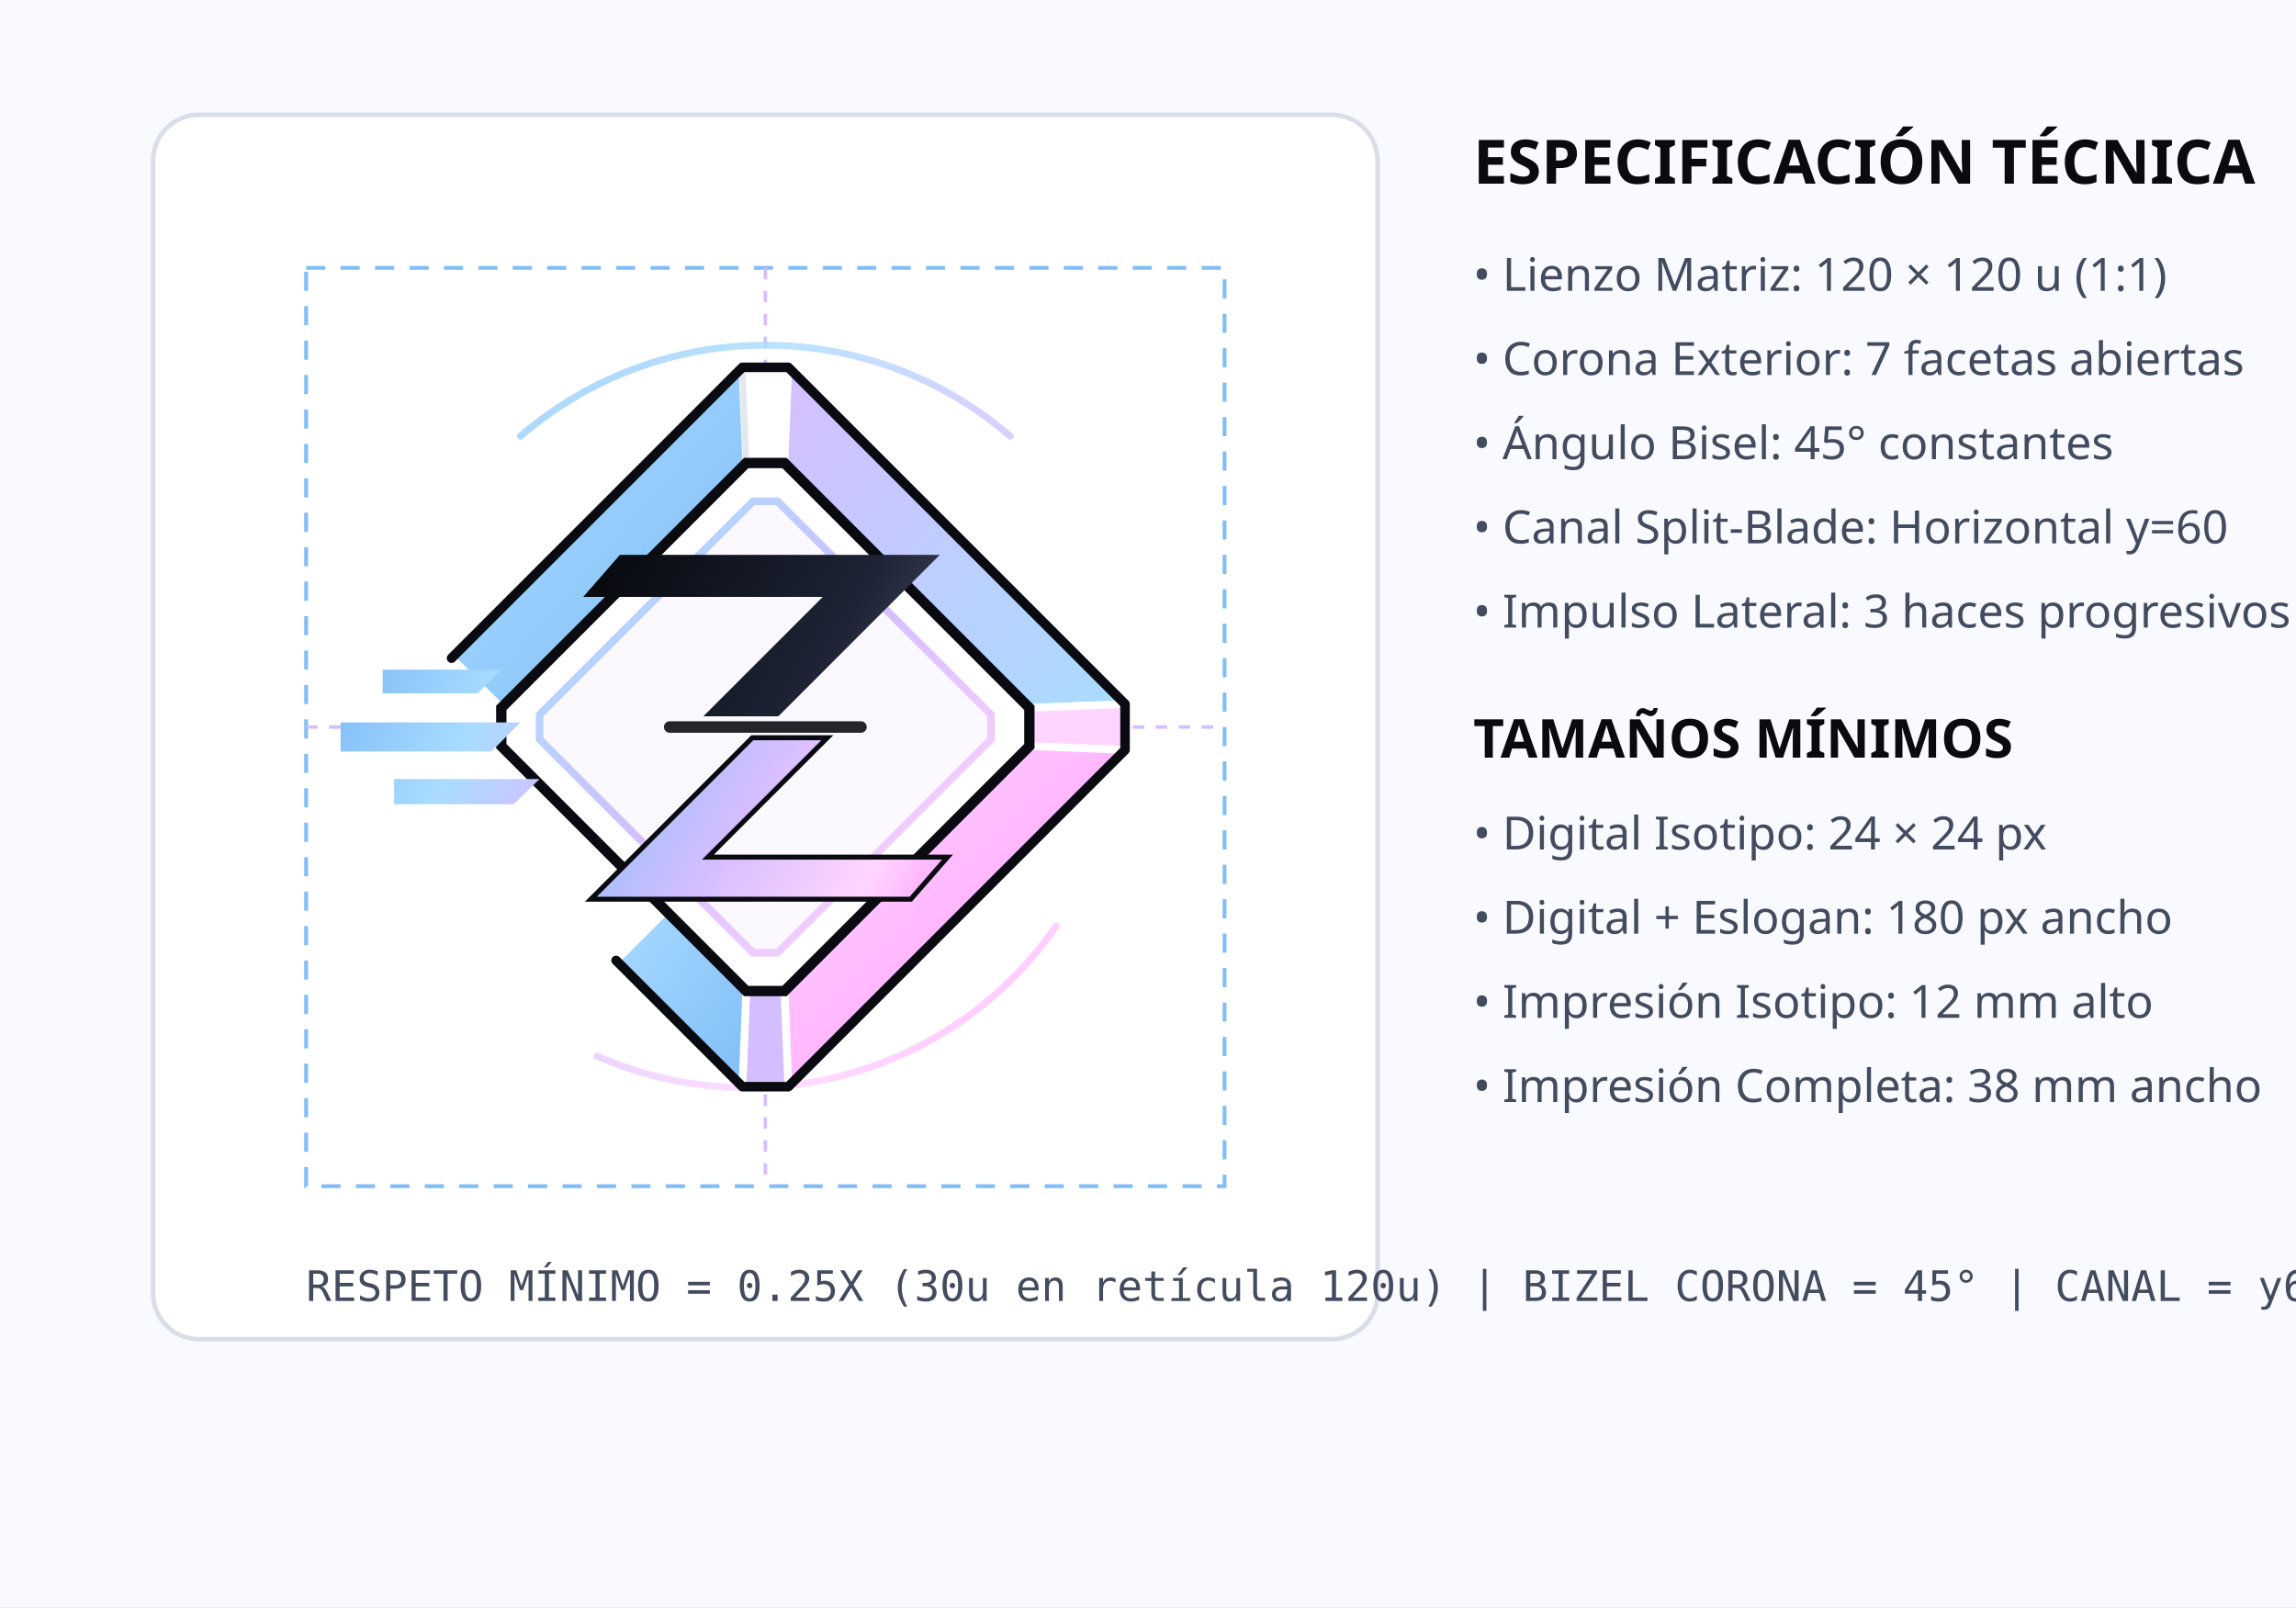
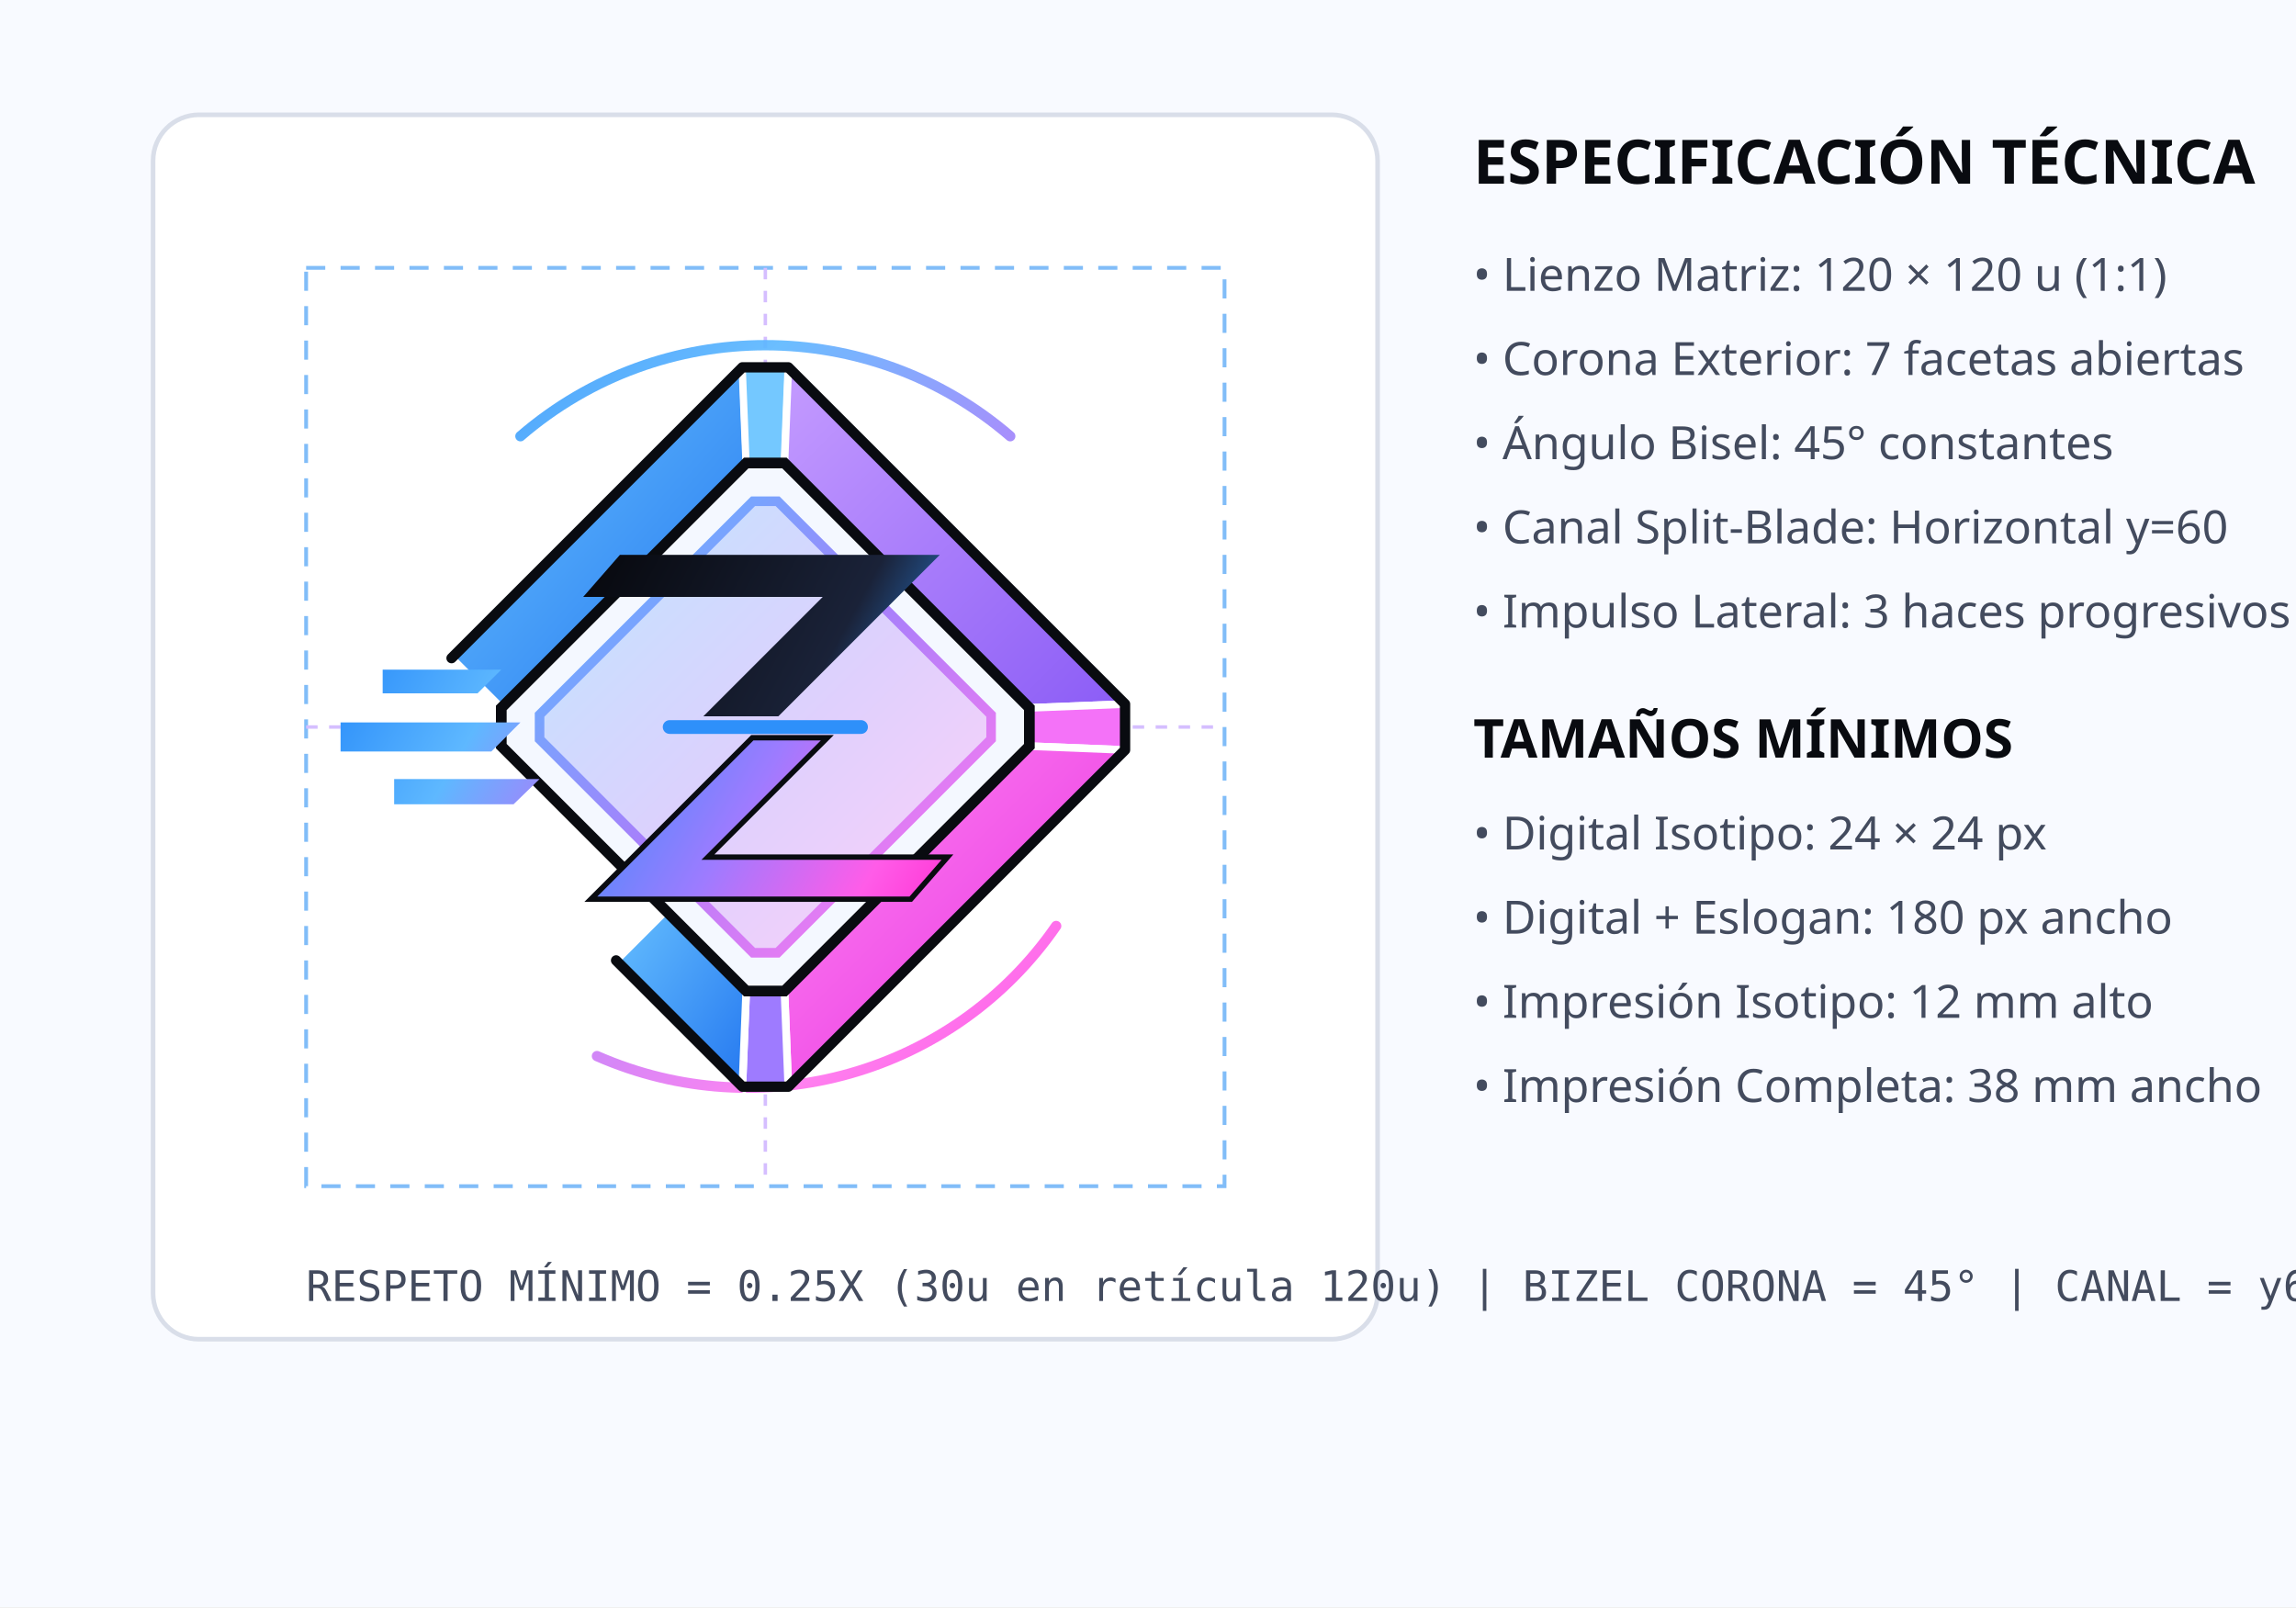
<svg xmlns="http://www.w3.org/2000/svg" viewBox="0 0 600 420" width="1200" height="840" fill="none">
  <rect width="600" height="420" fill="#F8FAFF" />
  <rect x="40" y="30" width="320" height="320" rx="12" fill="#FFFFFF" stroke="#D9DEE9" stroke-width="1.2" />
  <rect x="80" y="70" width="240" height="240" stroke="#81BDF8" stroke-width="1" stroke-dasharray="5 4" />
  <line x1="80" y1="190" x2="320" y2="190" stroke="#D5BEFF" stroke-width="0.9" stroke-dasharray="3 3" />
  <line x1="200" y1="70" x2="200" y2="310" stroke="#D5BEFF" stroke-width="0.9" stroke-dasharray="3 3" />
  <g transform="translate(80,70) scale(2.0)">
    <defs>
      <linearGradient id="pAll" x1="12" y1="12" x2="108" y2="108" gradientUnits="userSpaceOnUse">
-         <stop offset="0%" stop-color="#81BDF8" />
-         <stop offset="25%" stop-color="#A9DCFF" />
-         <stop offset="50%" stop-color="#D5BEFF" />
-         <stop offset="75%" stop-color="#FFD5FF" />
-         <stop offset="100%" stop-color="#FF9AFF" />
+         <stop offset="0%" stop-color="#2E90FA" />
+         <stop offset="25%" stop-color="#5EB8FF" />
+         <stop offset="50%" stop-color="#A87FFB" />
+         <stop offset="75%" stop-color="#FF7AF0" />
+         <stop offset="100%" stop-color="#FF38DC" />
      </linearGradient>
      <linearGradient id="fBlue" x1="0" y1="0" x2="1" y2="1">
-         <stop offset="0%" stop-color="#A9DCFF" />
-         <stop offset="100%" stop-color="#81BDF8" />
+         <stop offset="0%" stop-color="#68C2FF" />
+         <stop offset="100%" stop-color="#2578F0" />
      </linearGradient>
      <linearGradient id="fLav" x1="0" y1="0" x2="1" y2="1">
-         <stop offset="0%" stop-color="#D5BEFF" />
-         <stop offset="100%" stop-color="#A9DCFF" />
+         <stop offset="0%" stop-color="#C49BFF" />
+         <stop offset="100%" stop-color="#8B5CF6" />
      </linearGradient>
      <linearGradient id="fPink" x1="0" y1="0" x2="1" y2="1">
-         <stop offset="0%" stop-color="#FFD5FF" />
-         <stop offset="100%" stop-color="#FF9AFF" />
+         <stop offset="0%" stop-color="#FF85F2" />
+         <stop offset="100%" stop-color="#E62CE0" />
      </linearGradient>
      <linearGradient id="zWingA" x1="36" y1="36" x2="84" y2="62" gradientUnits="userSpaceOnUse">
        <stop offset="0%" stop-color="#06070B" />
-         <stop offset="65%" stop-color="#1E2436" />
-         <stop offset="100%" stop-color="#485062" />
+         <stop offset="65%" stop-color="#1A2238" />
+         <stop offset="100%" stop-color="#2E90FA" />
      </linearGradient>
      <linearGradient id="zWingB" x1="36" y1="58" x2="84" y2="86" gradientUnits="userSpaceOnUse">
-         <stop offset="0%" stop-color="#81BDF8" />
-         <stop offset="45%" stop-color="#D5BEFF" />
-         <stop offset="78%" stop-color="#FFD5FF" />
-         <stop offset="100%" stop-color="#FF9AFF" />
+         <stop offset="0%" stop-color="#2E90FA" />
+         <stop offset="45%" stop-color="#9E7BFF" />
+         <stop offset="78%" stop-color="#FF5CE8" />
+         <stop offset="100%" stop-color="#FF2ED1" />
      </linearGradient>
      <linearGradient id="windG" x1="4" y1="56" x2="32" y2="72" gradientUnits="userSpaceOnUse">
-         <stop offset="0%" stop-color="#81BDF8" />
-         <stop offset="55%" stop-color="#A9DCFF" />
-         <stop offset="100%" stop-color="#D5BEFF" />
+         <stop offset="0%" stop-color="#2E90FA" />
+         <stop offset="55%" stop-color="#5EB8FF" />
+         <stop offset="100%" stop-color="#A87FFB" />
      </linearGradient>
    </defs>
-     <path d="M 28 22 A 49 49 0 0 1 92 22 M 98 86 A 49 49 0 0 1 38 103" stroke="url(#pAll)" stroke-width="0.9" stroke-linecap="round" opacity="0.78" />
+     <path d="M 28 22 A 49 49 0 0 1 92 22 M 98 86 A 49 49 0 0 1 38 103" stroke="url(#pAll)" stroke-width="1.35" stroke-linecap="round" opacity="0.92" />
    <polygon points="19,51 57,13 57.5,25.5 25.5,57.5" fill="url(#fBlue)" stroke="#FFFFFF" stroke-width="1" />
-     <polygon points="57,13 63,13 62.5,25.5 57.5,25.5" fill="#FFFFFF" stroke="#E2E7F0" stroke-width="0.8" />
+     <polygon points="57,13 63,13 62.5,25.5 57.5,25.5" fill="#74C8FF" stroke="#FFFFFF" stroke-width="0.9" />
    <polygon points="63,13 107,57 94.5,57.5 62.5,25.5" fill="url(#fLav)" stroke="#FFFFFF" stroke-width="1" />
-     <polygon points="107,57 107,63 94.5,62.5 94.5,57.5" fill="#FFD5FF" stroke="#FFFFFF" stroke-width="1" />
+     <polygon points="107,57 107,63 94.5,62.5 94.5,57.5" fill="#F472F8" stroke="#FFFFFF" stroke-width="1" />
    <polygon points="107,63 63,107 62.5,94.5 94.5,62.5" fill="url(#fPink)" stroke="#FFFFFF" stroke-width="1" />
-     <polygon points="63,107 57,107 57.5,94.5 62.5,94.5" fill="#D5BEFF" stroke="#FFFFFF" stroke-width="1" />
+     <polygon points="63,107 57,107 57.5,94.5 62.5,94.5" fill="#9E7BFF" stroke="#FFFFFF" stroke-width="1" />
    <polygon points="57,107 40.5,90.5 49,82 57.5,94.5" fill="url(#fBlue)" stroke="#FFFFFF" stroke-width="1" />
-     <path d="M 19 51 L 57 13 L 63 13 L 107 57 L 107 63 L 63 107 L 57 107 L 40.5 90.5" stroke="#090B10" stroke-width="1.25" stroke-linecap="round" stroke-linejoin="round" />
-     <polygon points="57.5,25.5 62.5,25.5 94.5,57.5 94.5,62.5 62.5,94.5 57.5,94.5 25.5,62.5 25.5,57.5" fill="#FFFFFF" stroke="#090B10" stroke-width="1.35" />
-     <polygon points="58.4,30.5 61.6,30.5 89.5,58.4 89.5,61.6 61.6,89.5 58.4,89.5 30.5,61.6 30.5,58.4" fill="rgba(213,190,255,0.10)" stroke="url(#pAll)" stroke-width="1" />
+     <path d="M 19 51 L 57 13 L 63 13 L 107 57 L 107 63 L 63 107 L 57 107 L 40.5 90.5" stroke="#090B10" stroke-width="1.35" stroke-linecap="round" stroke-linejoin="round" />
+     <polygon points="57.5,25.5 62.5,25.5 94.5,57.5 94.5,62.5 62.5,94.5 57.5,94.5 25.5,62.5 25.5,57.5" fill="#F4F8FF" stroke="#090B10" stroke-width="1.4" />
+     <polygon points="58.4,30.5 61.6,30.5 89.5,58.4 89.5,61.6 61.6,89.5 58.4,89.5 30.5,61.6 30.5,58.4" fill="url(#pAll)" fill-opacity="0.32" stroke="url(#pAll)" stroke-width="1.25" />
    <path d="M 10 52.5 H 25.5 L 22.4 55.6 H 10 Z M 4.5 59.4 H 28 L 24.2 63.2 H 4.5 Z M 11.5 66.8 H 30.5 L 27.1 70.1 H 11.5 Z" fill="url(#windG)" />
    <path d="M 41 37.5 H 82.8 L 61.7 58.6 H 51.9 L 67.5 43 H 36.2 Z" fill="url(#zWingA)" />
-     <path d="M 79 82.5 H 37.2 L 58.3 61.4 H 68.1 L 52.5 77 H 83.8 Z" fill="url(#zWingB)" stroke="#090B10" stroke-width="0.65" />
-     <line x1="47.5" y1="60" x2="72.5" y2="60" stroke="#090B10" stroke-width="1.5" stroke-opacity="0.88" stroke-linecap="round" />
+     <path d="M 79 82.5 H 37.2 L 58.3 61.4 H 68.1 L 52.5 77 H 83.8 Z" fill="url(#zWingB)" stroke="#090B10" stroke-width="0.7" />
+     <line x1="47.5" y1="60" x2="72.5" y2="60" stroke="#2E90FA" stroke-width="1.8" stroke-linecap="round" />
  </g>
  <text x="80" y="340" font-family="monospace" font-size="11" fill="#434B5E">RESPETO MÍNIMO = 0.25X (30u en retícula 120u) | BIZEL CORONA = 45° | CANAL = y60</text>
  <g transform="translate(385,48)" font-family="sans-serif" fill="#090B10">
    <text x="0" y="0" font-size="16" font-weight="700">ESPECIFICACIÓN TÉCNICA</text>
    <text x="0" y="28" font-size="12" fill="#434B5E">• Lienzo Matriz: 120 × 120 u (1:1)</text>
    <text x="0" y="50" font-size="12" fill="#434B5E">• Corona Exterior: 7 facetas abiertas</text>
    <text x="0" y="72" font-size="12" fill="#434B5E">• Ángulo Bisel: 45° constantes</text>
    <text x="0" y="94" font-size="12" fill="#434B5E">• Canal Split-Blade: Horizontal y=60</text>
    <text x="0" y="116" font-size="12" fill="#434B5E">• Impulso Lateral: 3 haces progresivos</text>
    <text x="0" y="150" font-size="14" font-weight="700">TAMAÑOS MÍNIMOS</text>
    <text x="0" y="174" font-size="12" fill="#434B5E">• Digital Isotipo: 24 × 24 px</text>
    <text x="0" y="196" font-size="12" fill="#434B5E">• Digital + Eslogan: 180 px ancho</text>
    <text x="0" y="218" font-size="12" fill="#434B5E">• Impresión Isotipo: 12 mm alto</text>
    <text x="0" y="240" font-size="12" fill="#434B5E">• Impresión Completa: 38 mm ancho</text>
  </g>
</svg>
